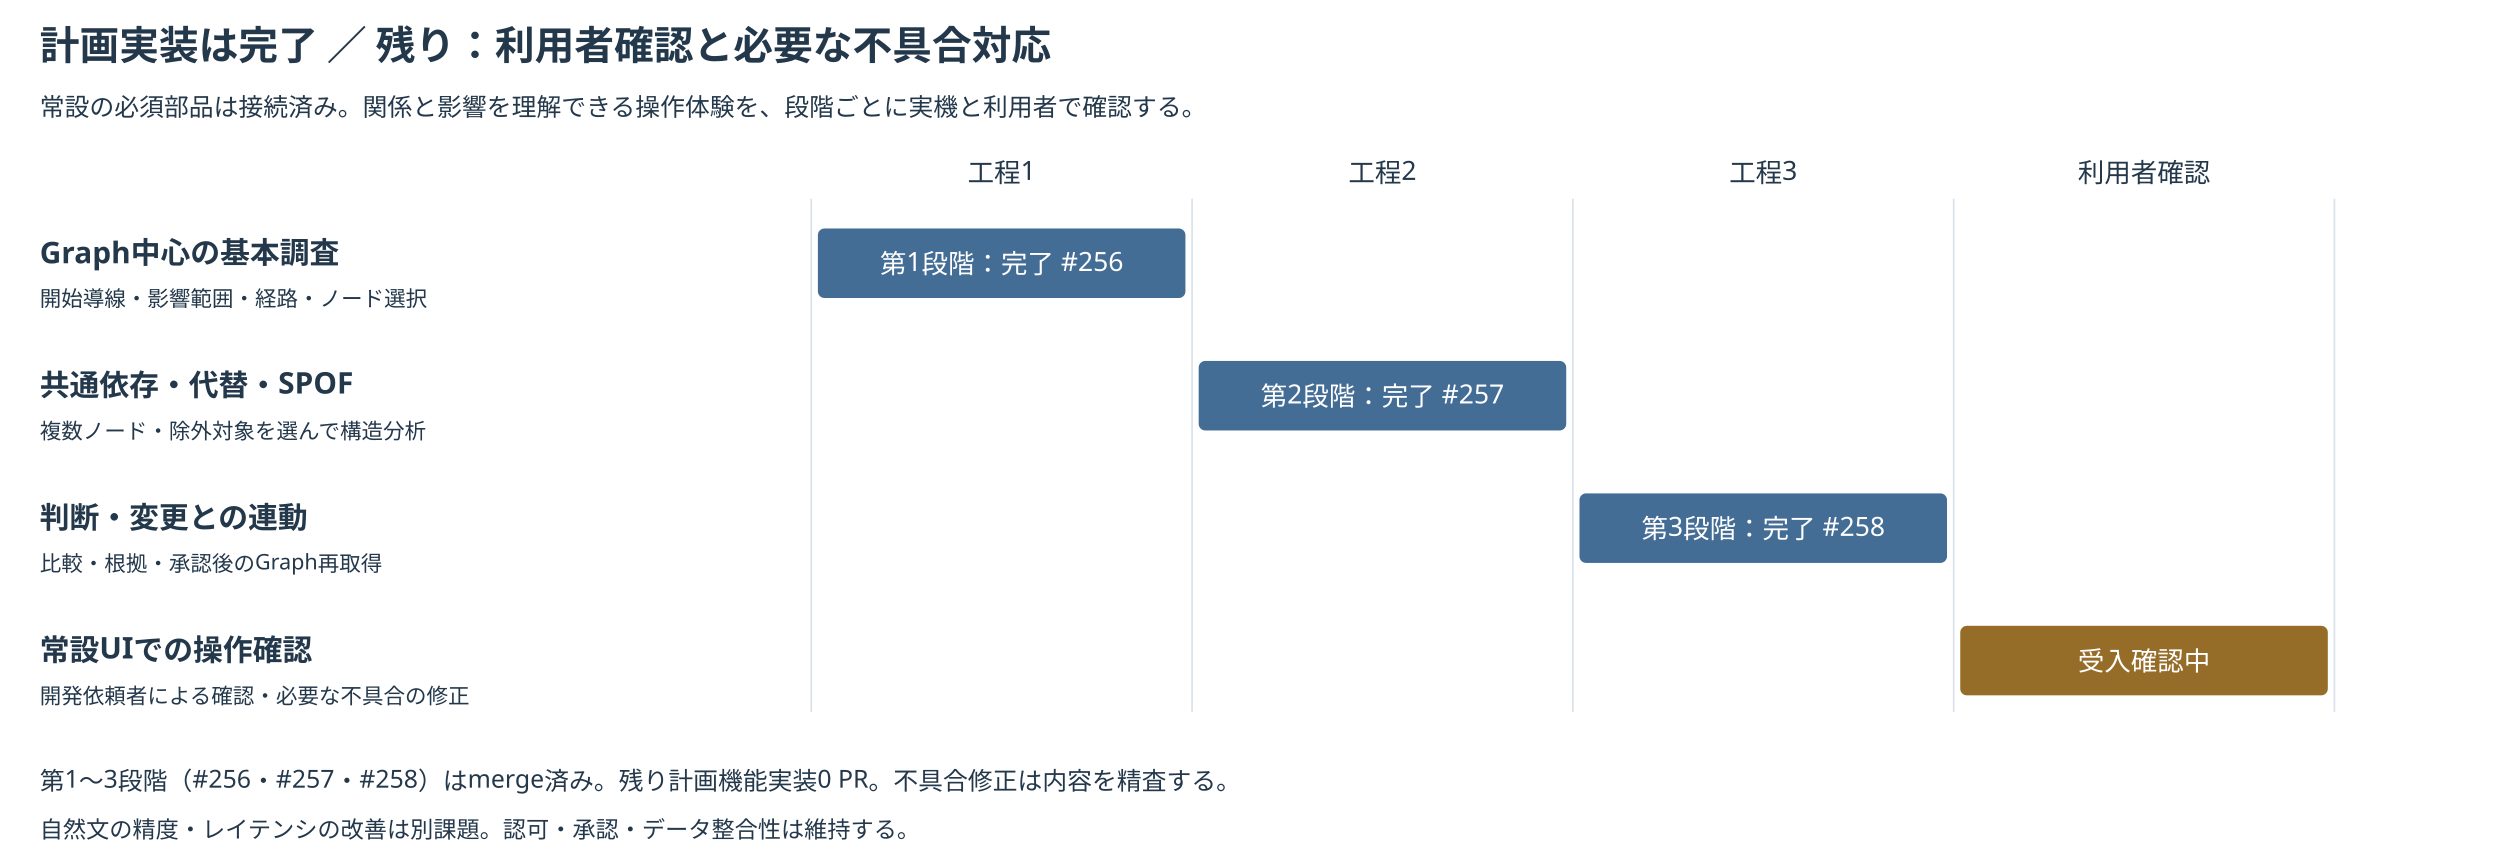
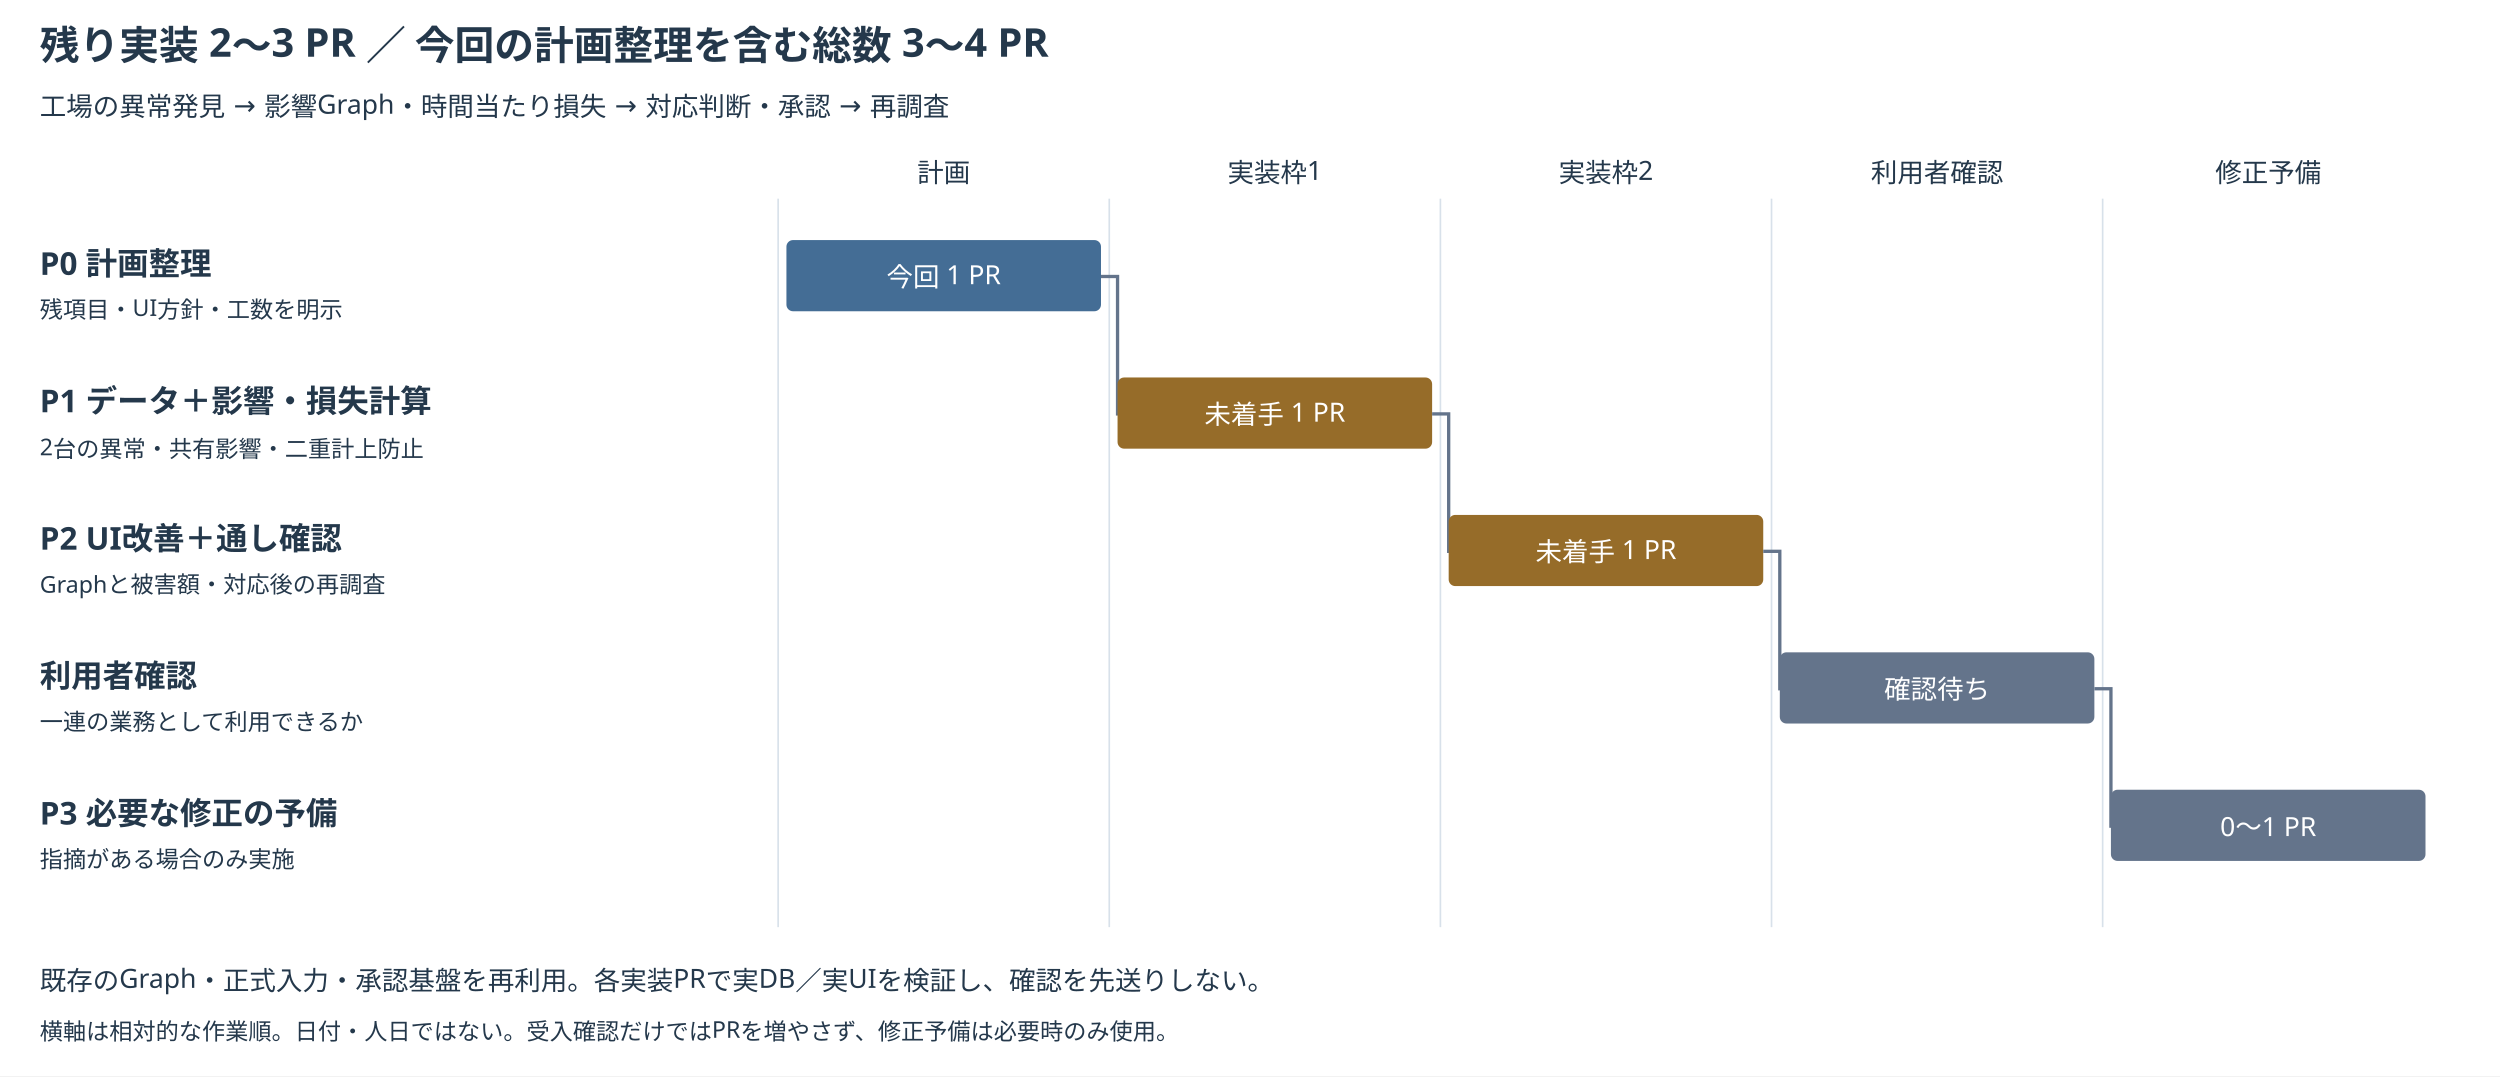
- <svg xmlns="http://www.w3.org/2000/svg" width="1510" height="520" viewBox="0 0 1510 520" role="img" aria-labelledby="title desc">
-   <rect width="1510" height="520" fill="white" />
+ <svg xmlns="http://www.w3.org/2000/svg" width="1510" height="650" viewBox="0 0 1510 650" role="img" aria-labelledby="title desc">
+   <rect width="1510" height="650" fill="white" />
  <g font-family="sans-serif" fill="#24384b">
-     <text x="24" y="36" font-size="24" font-weight="bold">計画実装は完了 ／ 残り：利用者確認と必要な不具合対応</text>
-     <text x="24" y="70" font-size="15">常設の必須部品は接続済み。関係と影響を理解できる操作体験を、段階ごとに実機と利用者で確認する。</text>
-     <path d="M490 120V430 M720 120V430 M950 120V430 M1180 120V430 M1410 120V430" stroke="#d8e1ea" />
-     <text x="605" y="110" text-anchor="middle" font-size="16">工程1</text>
-     <text x="835" y="110" text-anchor="middle" font-size="16">工程2</text>
-     <text x="1065" y="110" text-anchor="middle" font-size="16">工程3</text>
-     <text x="24" y="159" font-size="18" font-weight="bold">Graph中心の基本調査</text>
-     <text x="24" y="185" font-size="13">開始導線・影響範囲・経路・ノード選択</text>
-     <rect x="494" y="138" width="222" height="42" rx="4" fill="#446d95" />
-     <text x="605" y="165" text-anchor="middle" font-size="16" fill="white">第1段階：完了 #256</text>
-     <text x="24" y="239" font-size="18" font-weight="bold">共通依存・代替・SPOF</text>
-     <text x="24" y="265" font-size="13">複数ノード・除外対象を選んで構造分析</text>
-     <rect x="724" y="218" width="222" height="42" rx="4" fill="#446d95" />
-     <text x="835" y="245" text-anchor="middle" font-size="16" fill="white">第2段階：完了 #257</text>
-     <text x="24" y="319" font-size="18" font-weight="bold">判断・変更との連動</text>
-     <text x="24" y="345" font-size="13">比較・根拠・承認後のGraph再取得</text>
-     <rect x="954" y="298" width="222" height="42" rx="4" fill="#446d95" />
-     <text x="1065" y="325" text-anchor="middle" font-size="16" fill="white">第3段階：完了 #258</text>
-     <text x="1295" y="110" text-anchor="middle" font-size="16">利用者確認</text>
-     <text x="24" y="399" font-size="18" font-weight="bold">常設UIでの操作確認</text>
-     <text x="24" y="425" font-size="13">開発依頼者による確認・必要な不具合の修正</text>
-     <rect x="1184" y="378" width="222" height="42" rx="4" fill="#966c29" />
-     <text x="1295" y="405" text-anchor="middle" font-size="16" fill="white">受入確認中</text>
-     <text x="24" y="477" font-size="15">第1〜3段階（#256・#257・#258）はmerge済み。残り計画機能実装0 PR。不具合修正は内容を精査する。</text>
-     <text x="24" y="506" font-size="14">自然文の精度・レイテンシの改善は別課題。認可・承認・データ整合性は維持する。</text>
+     <text x="24" y="36" font-size="24" font-weight="bold">残り実装 2〜3 PR ／ 今回の計画整理を含む総数 3〜4 PR</text>
+     <text x="24" y="70" font-size="16">工場の異常発見 → 影響Graph・時間当たり損失 → 対応判断・承認 → 再調査</text>
+     <path d="M470 120V560" stroke="#d8e1ea" />
+     <text x="570" y="110" text-anchor="middle" font-size="16">計画</text>
+     <path d="M670 120V560" stroke="#d8e1ea" />
+     <text x="770" y="110" text-anchor="middle" font-size="16">実装枠1</text>
+     <path d="M870 120V560" stroke="#d8e1ea" />
+     <text x="970" y="110" text-anchor="middle" font-size="16">実装枠2</text>
+     <path d="M1070 120V560" stroke="#d8e1ea" />
+     <text x="1170" y="110" text-anchor="middle" font-size="16">利用者確認</text>
+     <path d="M1270 120V560" stroke="#d8e1ea" />
+     <text x="1370" y="110" text-anchor="middle" font-size="16">修正予備</text>
+     <text x="24" y="166" font-size="19" font-weight="bold">P0 計画整理</text>
+     <text x="24" y="192" font-size="14">残項目・UI方針・工数を明示</text>
+     <rect x="475" y="145" width="190" height="43" rx="4" fill="#446d95" />
+     <text x="570" y="173" text-anchor="middle" font-size="16" fill="white">今回 1 PR</text>
+     <path d="M665 167h10v83h5" fill="none" stroke="#64748b" stroke-width="2" />
+     <text x="24" y="249" font-size="19" font-weight="bold">P1 データ＋影響・損失計算</text>
+     <text x="24" y="275" font-size="14">2台の異常・共有影響・二重計上防止</text>
+     <rect x="675" y="228" width="190" height="43" rx="4" fill="#966c29" />
+     <text x="770" y="256" text-anchor="middle" font-size="16" fill="white">未着手 1 PR</text>
+     <path d="M865 250h10v83h5" fill="none" stroke="#64748b" stroke-width="2" />
+     <text x="24" y="332" font-size="19" font-weight="bold">P2 UI改善＋通し確認</text>
+     <text x="24" y="358" font-size="14">Graphと被害額・対応後の再調査</text>
+     <rect x="875" y="311" width="190" height="43" rx="4" fill="#966c29" />
+     <text x="970" y="339" text-anchor="middle" font-size="16" fill="white">未着手 1 PR</text>
+     <path d="M1065 333h10v83h5" fill="none" stroke="#64748b" stroke-width="2" />
+     <text x="24" y="415" font-size="19" font-weight="bold">利用者確認</text>
+     <text x="24" y="441" font-size="14">一連の業務として利用できるか</text>
+     <rect x="1075" y="394" width="190" height="43" rx="4" fill="#64748b" />
+     <text x="1170" y="422" text-anchor="middle" font-size="16" fill="white">確認待ち</text>
+     <path d="M1265 416h10v83h5" fill="none" stroke="#64748b" stroke-width="2" />
+     <text x="24" y="498" font-size="19" font-weight="bold">P3 必要な修正の予備</text>
+     <text x="24" y="524" font-size="14">指摘がある場合のみ実施</text>
+     <rect x="1275" y="477" width="190" height="43" rx="4" fill="#64748b" />
+     <text x="1370" y="505" text-anchor="middle" font-size="16" fill="white">0〜1 PR</text>
+     <text x="24" y="598" font-size="16">既存のGraph・正式入力・承認基盤を再利用。各実装PRで実DB／実UIを検証し、確認を先送りしない。</text>
+     <text x="24" y="628" font-size="14">横軸は相対的な作業順。日付・人日ではない。受入確認だけではPRを増やさず、修正予備は必要時のみ使用。</text>
  </g>
</svg>
